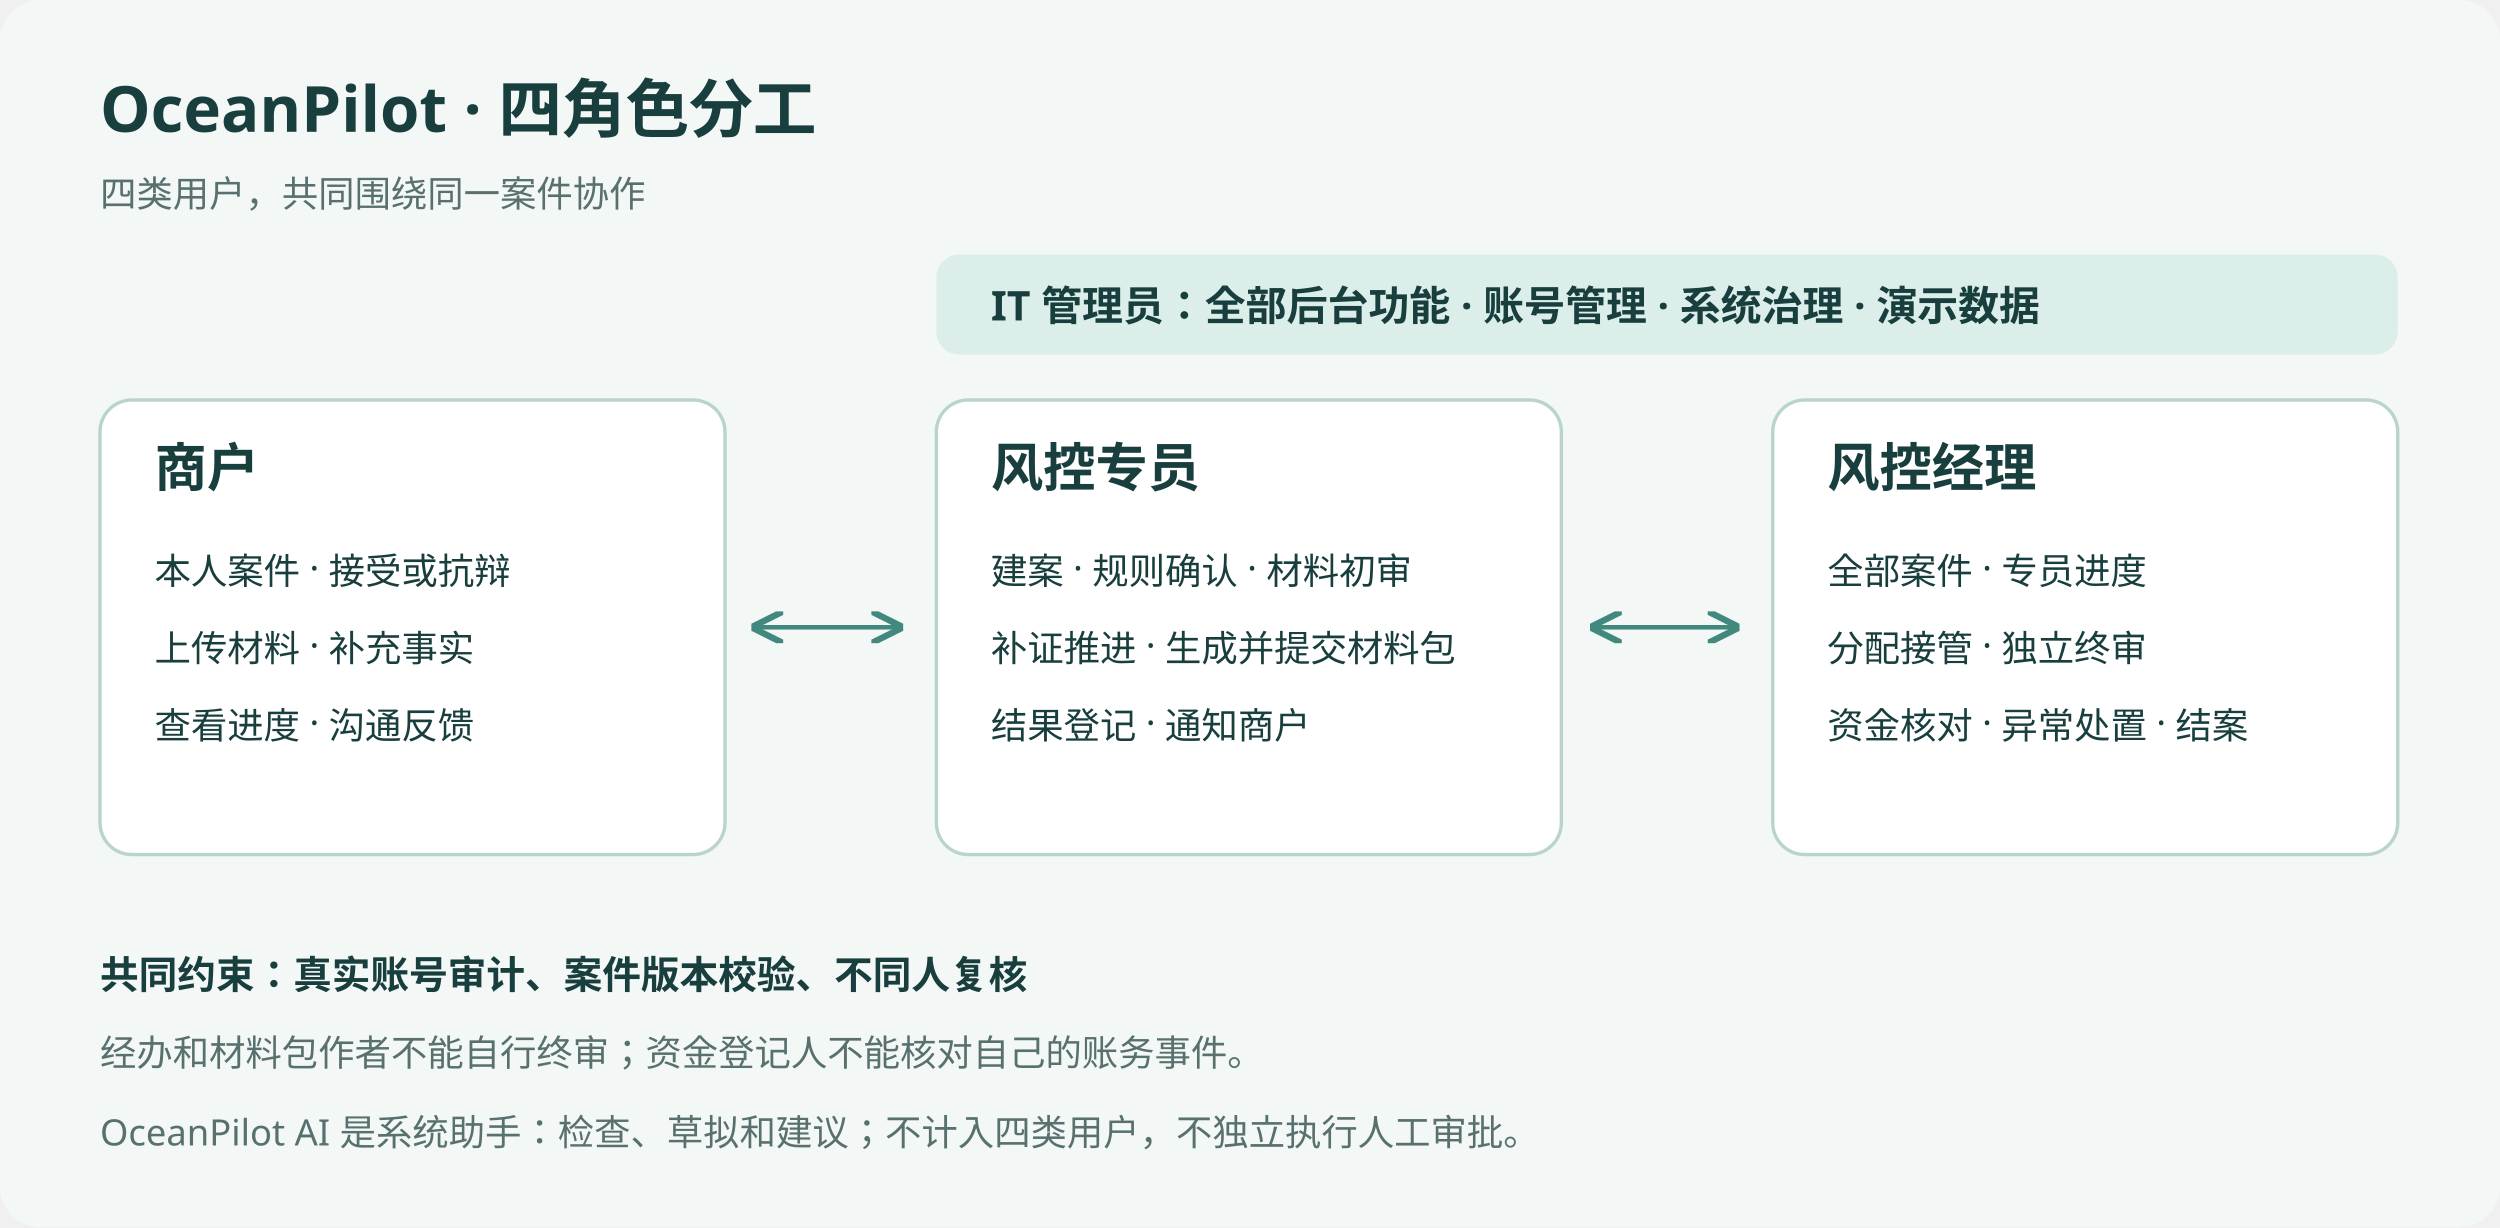
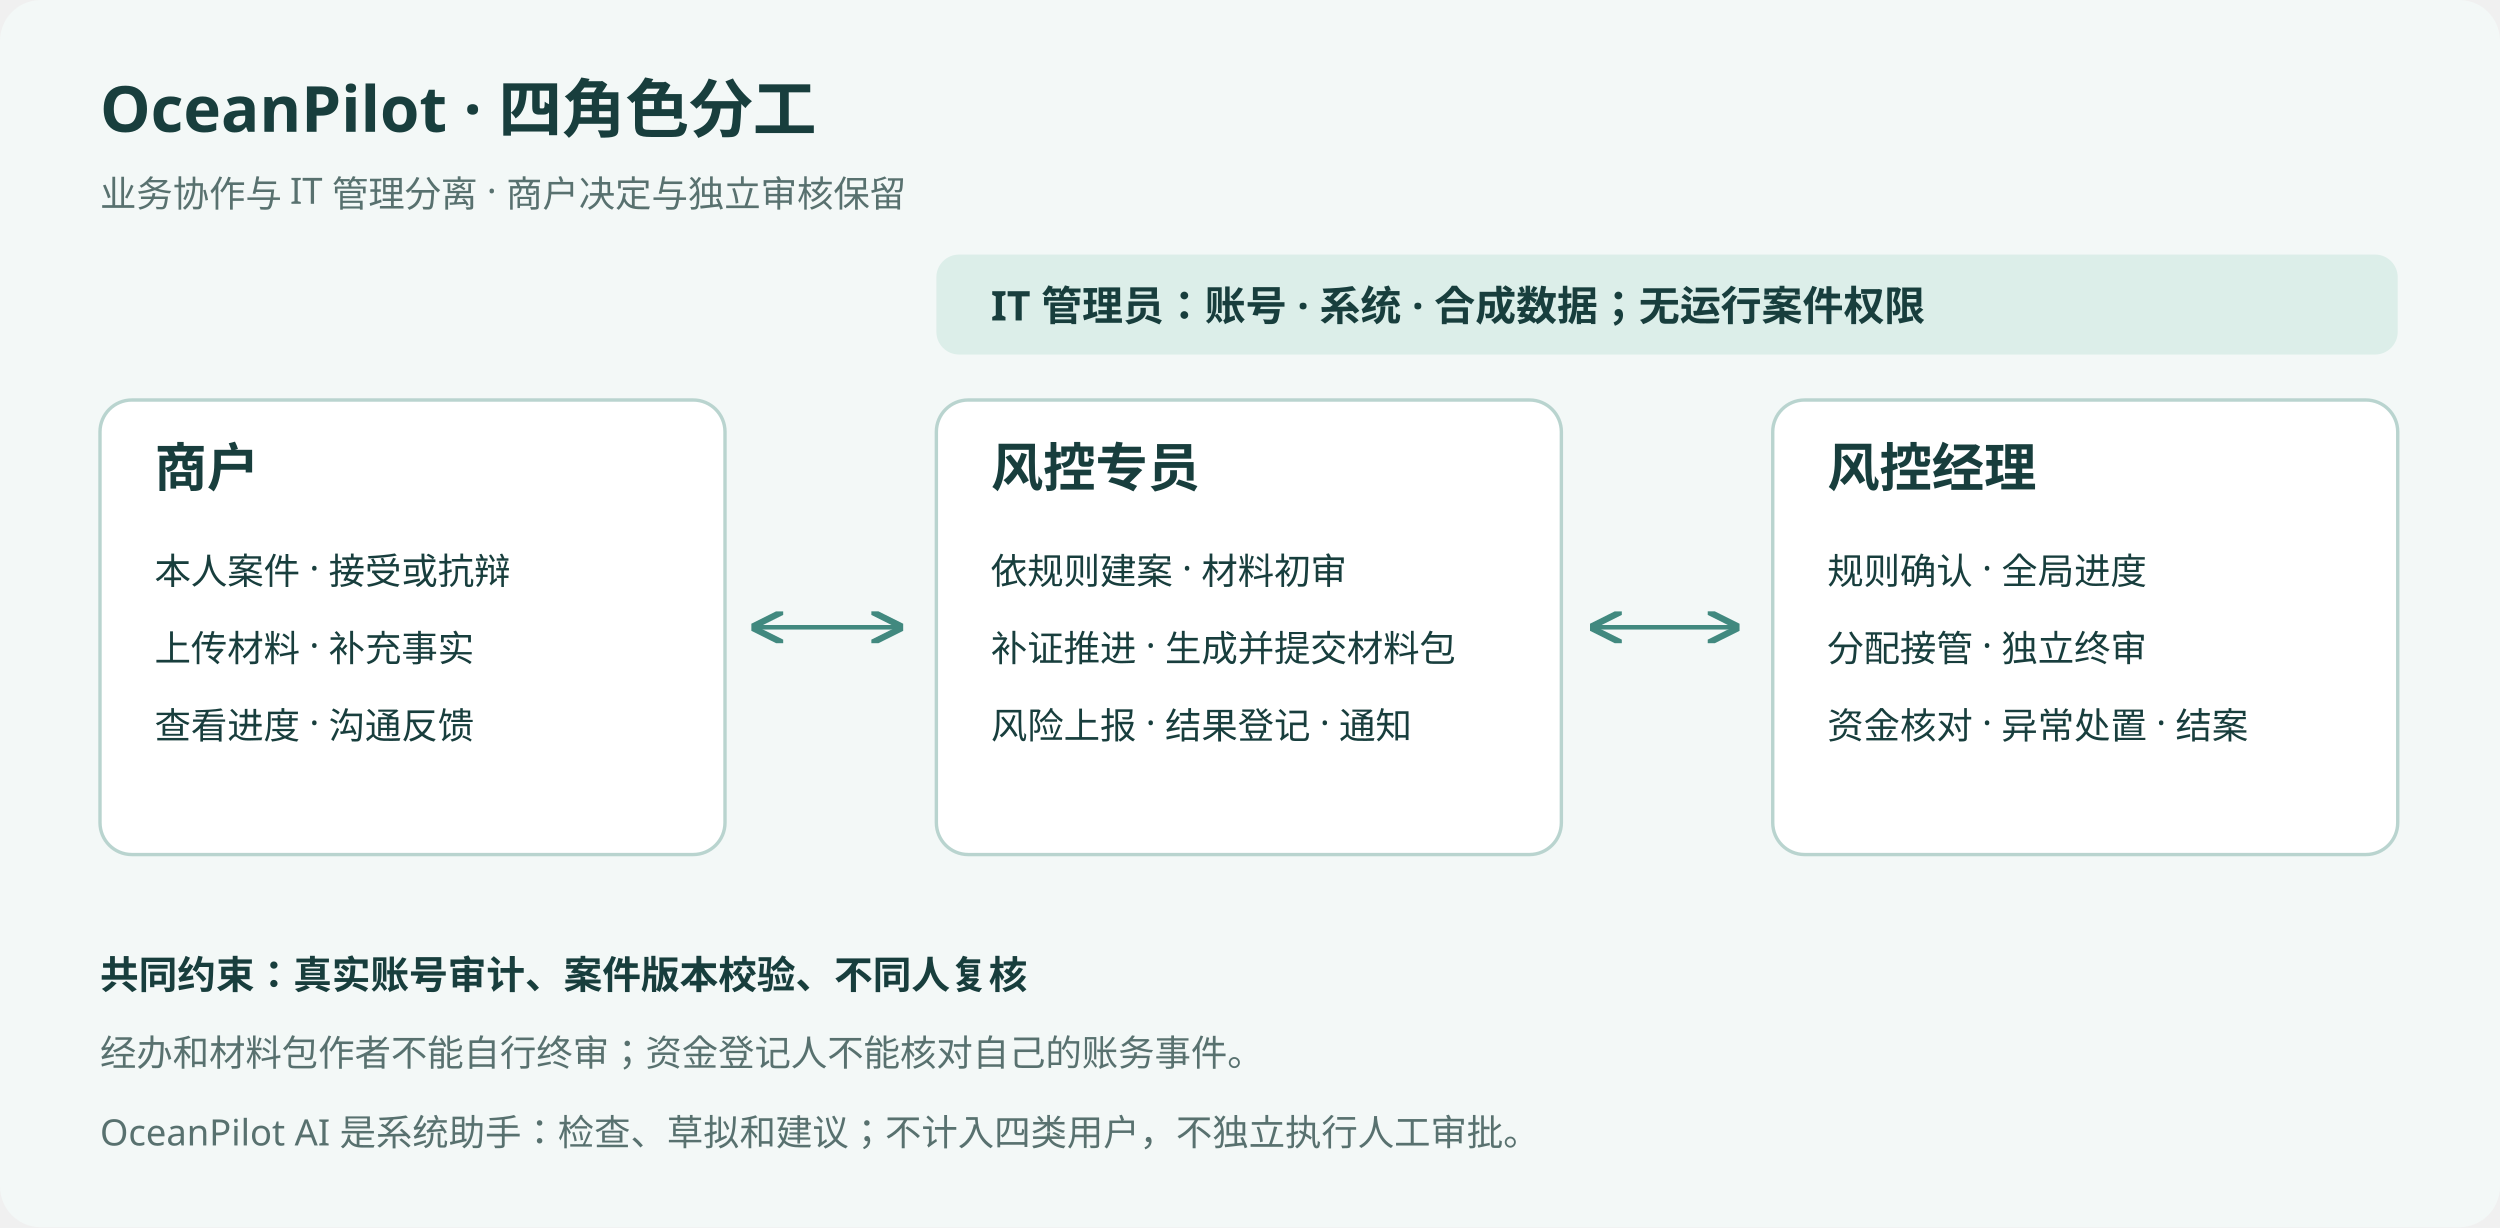
<svg xmlns="http://www.w3.org/2000/svg" width="1100" height="540" viewBox="0 0 1100 540" role="img" aria-labelledby="title desc">
  <defs>
    <marker id="arrow" viewBox="0 0 10 10" refX="9" refY="5" markerWidth="7" markerHeight="7" orient="auto-start-reverse">
      <path d="M0 0L10 5L0 10" fill="none" stroke="#41897f" stroke-width="2" />
    </marker>
  </defs>
  <rect width="1100" height="540" fill="#f3f8f7" rx="18" />
  <g font-family="PingFang SC, Microsoft YaHei, sans-serif" fill="#183e3d">
    <text x="44" y="58" font-size="28" font-weight="700">OceanPilot · 四角色分工</text>
-     <text x="44" y="91" font-size="16" fill="#58716f">四类用户，共同围绕同一案件协作</text>
+     <text x="44" y="91" font-size="16" fill="#58716f">业务协作与 IT 管理分离 · 商户决定与独立审核保留</text>
    <g fill="#fff" stroke="#b9d4cf" stroke-width="1.5">
      <rect x="44" y="176" width="275" height="200" rx="14" />
      <rect x="412" y="176" width="275" height="200" rx="14" />
      <rect x="780" y="176" width="275" height="200" rx="14" />
    </g>
    <g font-size="23" font-weight="700">
      <text x="68" y="214">商户</text>
      <text x="436" y="214">风控专员</text>
      <text x="804" y="214">风控经理</text>
    </g>
    <g font-size="16">
      <text x="68" y="257">本人案件 · 接受或抗辩</text>
      <text x="68" y="291">上传材料 · 补充事实</text>
      <text x="68" y="325">查看进度 · 沟通反馈</text>
-       <text x="436" y="257">建案 · 规则确认 · 材料初审</text>
+       <text x="436" y="257">依规则建案 · 材料初审</text>
      <text x="436" y="291">补证推进 · 生成并提交材料包</text>
-       <text x="436" y="325">结果登记 · 通知商户</text>
-       <text x="804" y="257">全部案件 · 专员进度</text>
+       <text x="436" y="325">风险上报 · 结果登记 · 通知</text>
+       <text x="804" y="257">规则确认 · 全局进度</text>
      <text x="804" y="291">分配接管 · 独立终审</text>
      <text x="804" y="325">资金核对 · 异常处置 · 结案</text>
    </g>
    <g stroke="#41897f" stroke-width="2" marker-start="url(#arrow)" marker-end="url(#arrow)">
      <path d="M332 276H396" />
      <path d="M701 276H764" />
    </g>
    <rect x="412" y="112" width="643" height="44" rx="10" fill="#dceee9" />
-     <text x="436" y="141" font-size="18" font-weight="600">IT 管理员：全部后台功能 · 账号管理 · 系统治理 · 演示数据</text>
+     <text x="436" y="141" font-size="18" font-weight="600">IT 管理员：账号 · 系统 · 合成数据；无运行案件权限</text>
    <text x="44" y="435" font-size="17" font-weight="600">共同约束：真实账号审计、案件版本校验、不同人复核</text>
    <text x="44" y="469" font-size="16" fill="#58716f">经办和材料包作者不能自行终审；资金登记人不能核对自己的账务事件。</text>
    <text x="44" y="504" font-size="16" fill="#58716f">OceanPilot AI 是系统助手：检查、草拟和建议；不计入四类用户，不独立执行人工审批。</text>
  </g>
</svg>
